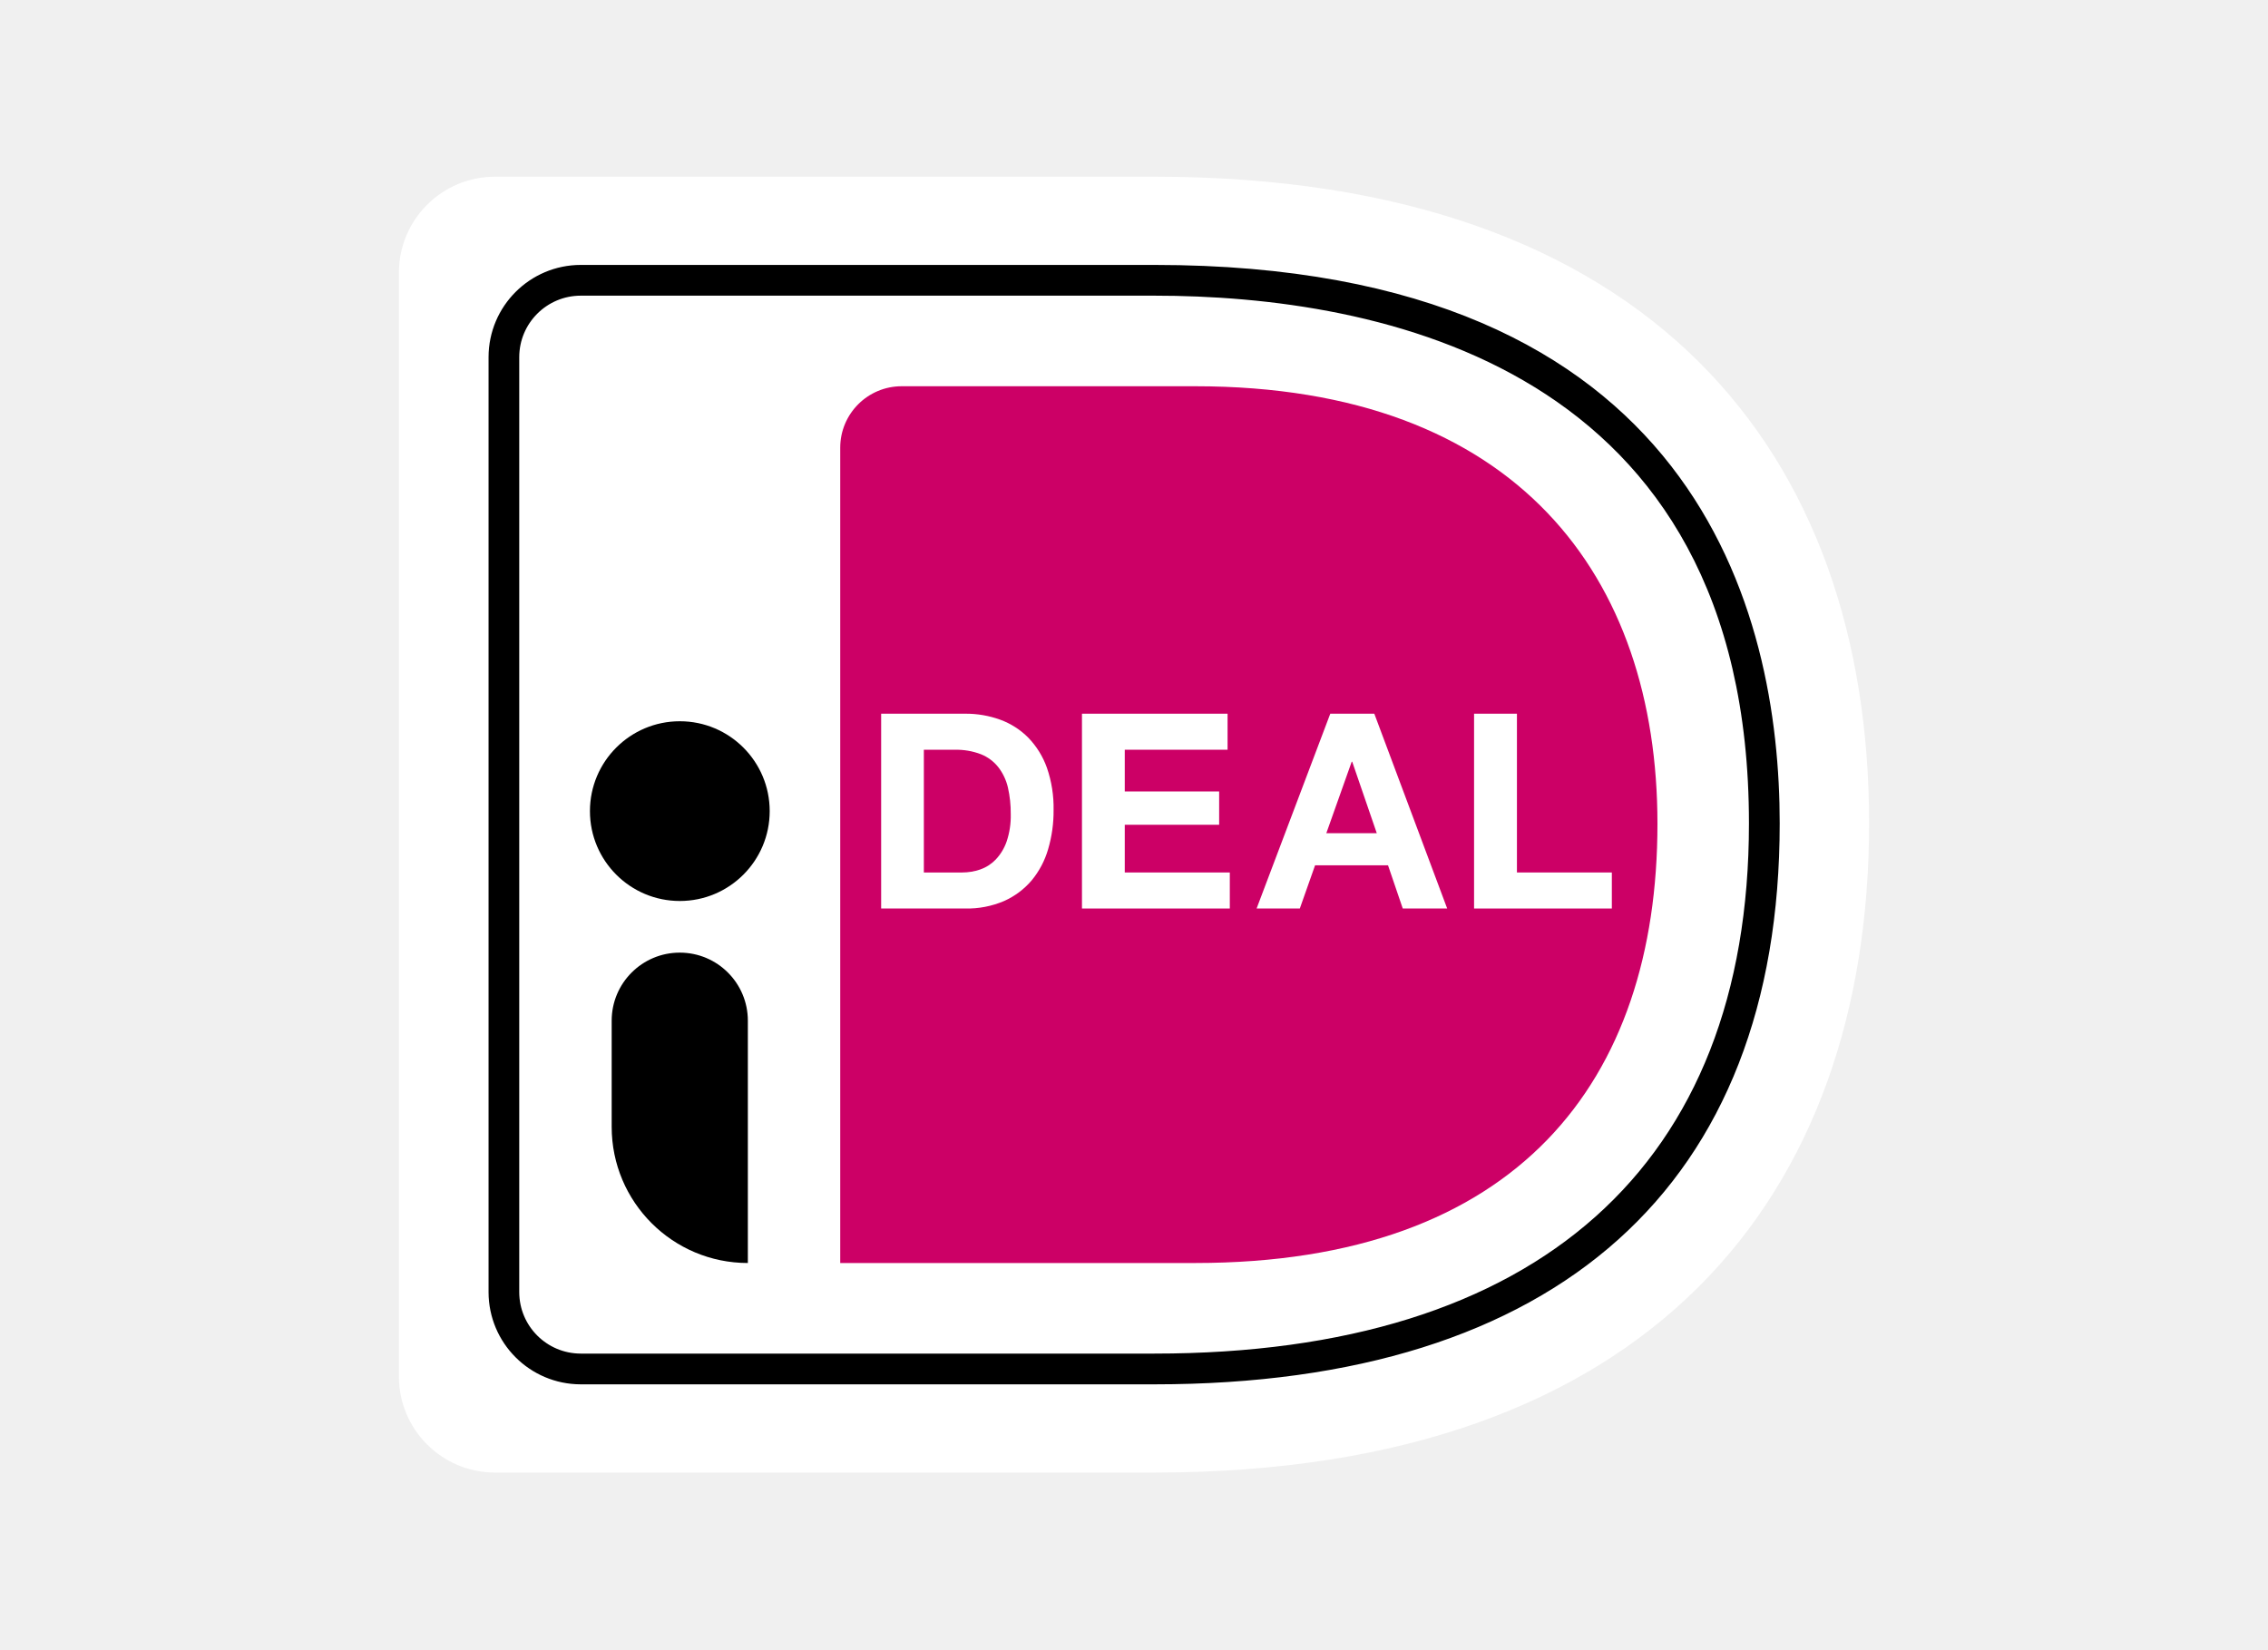
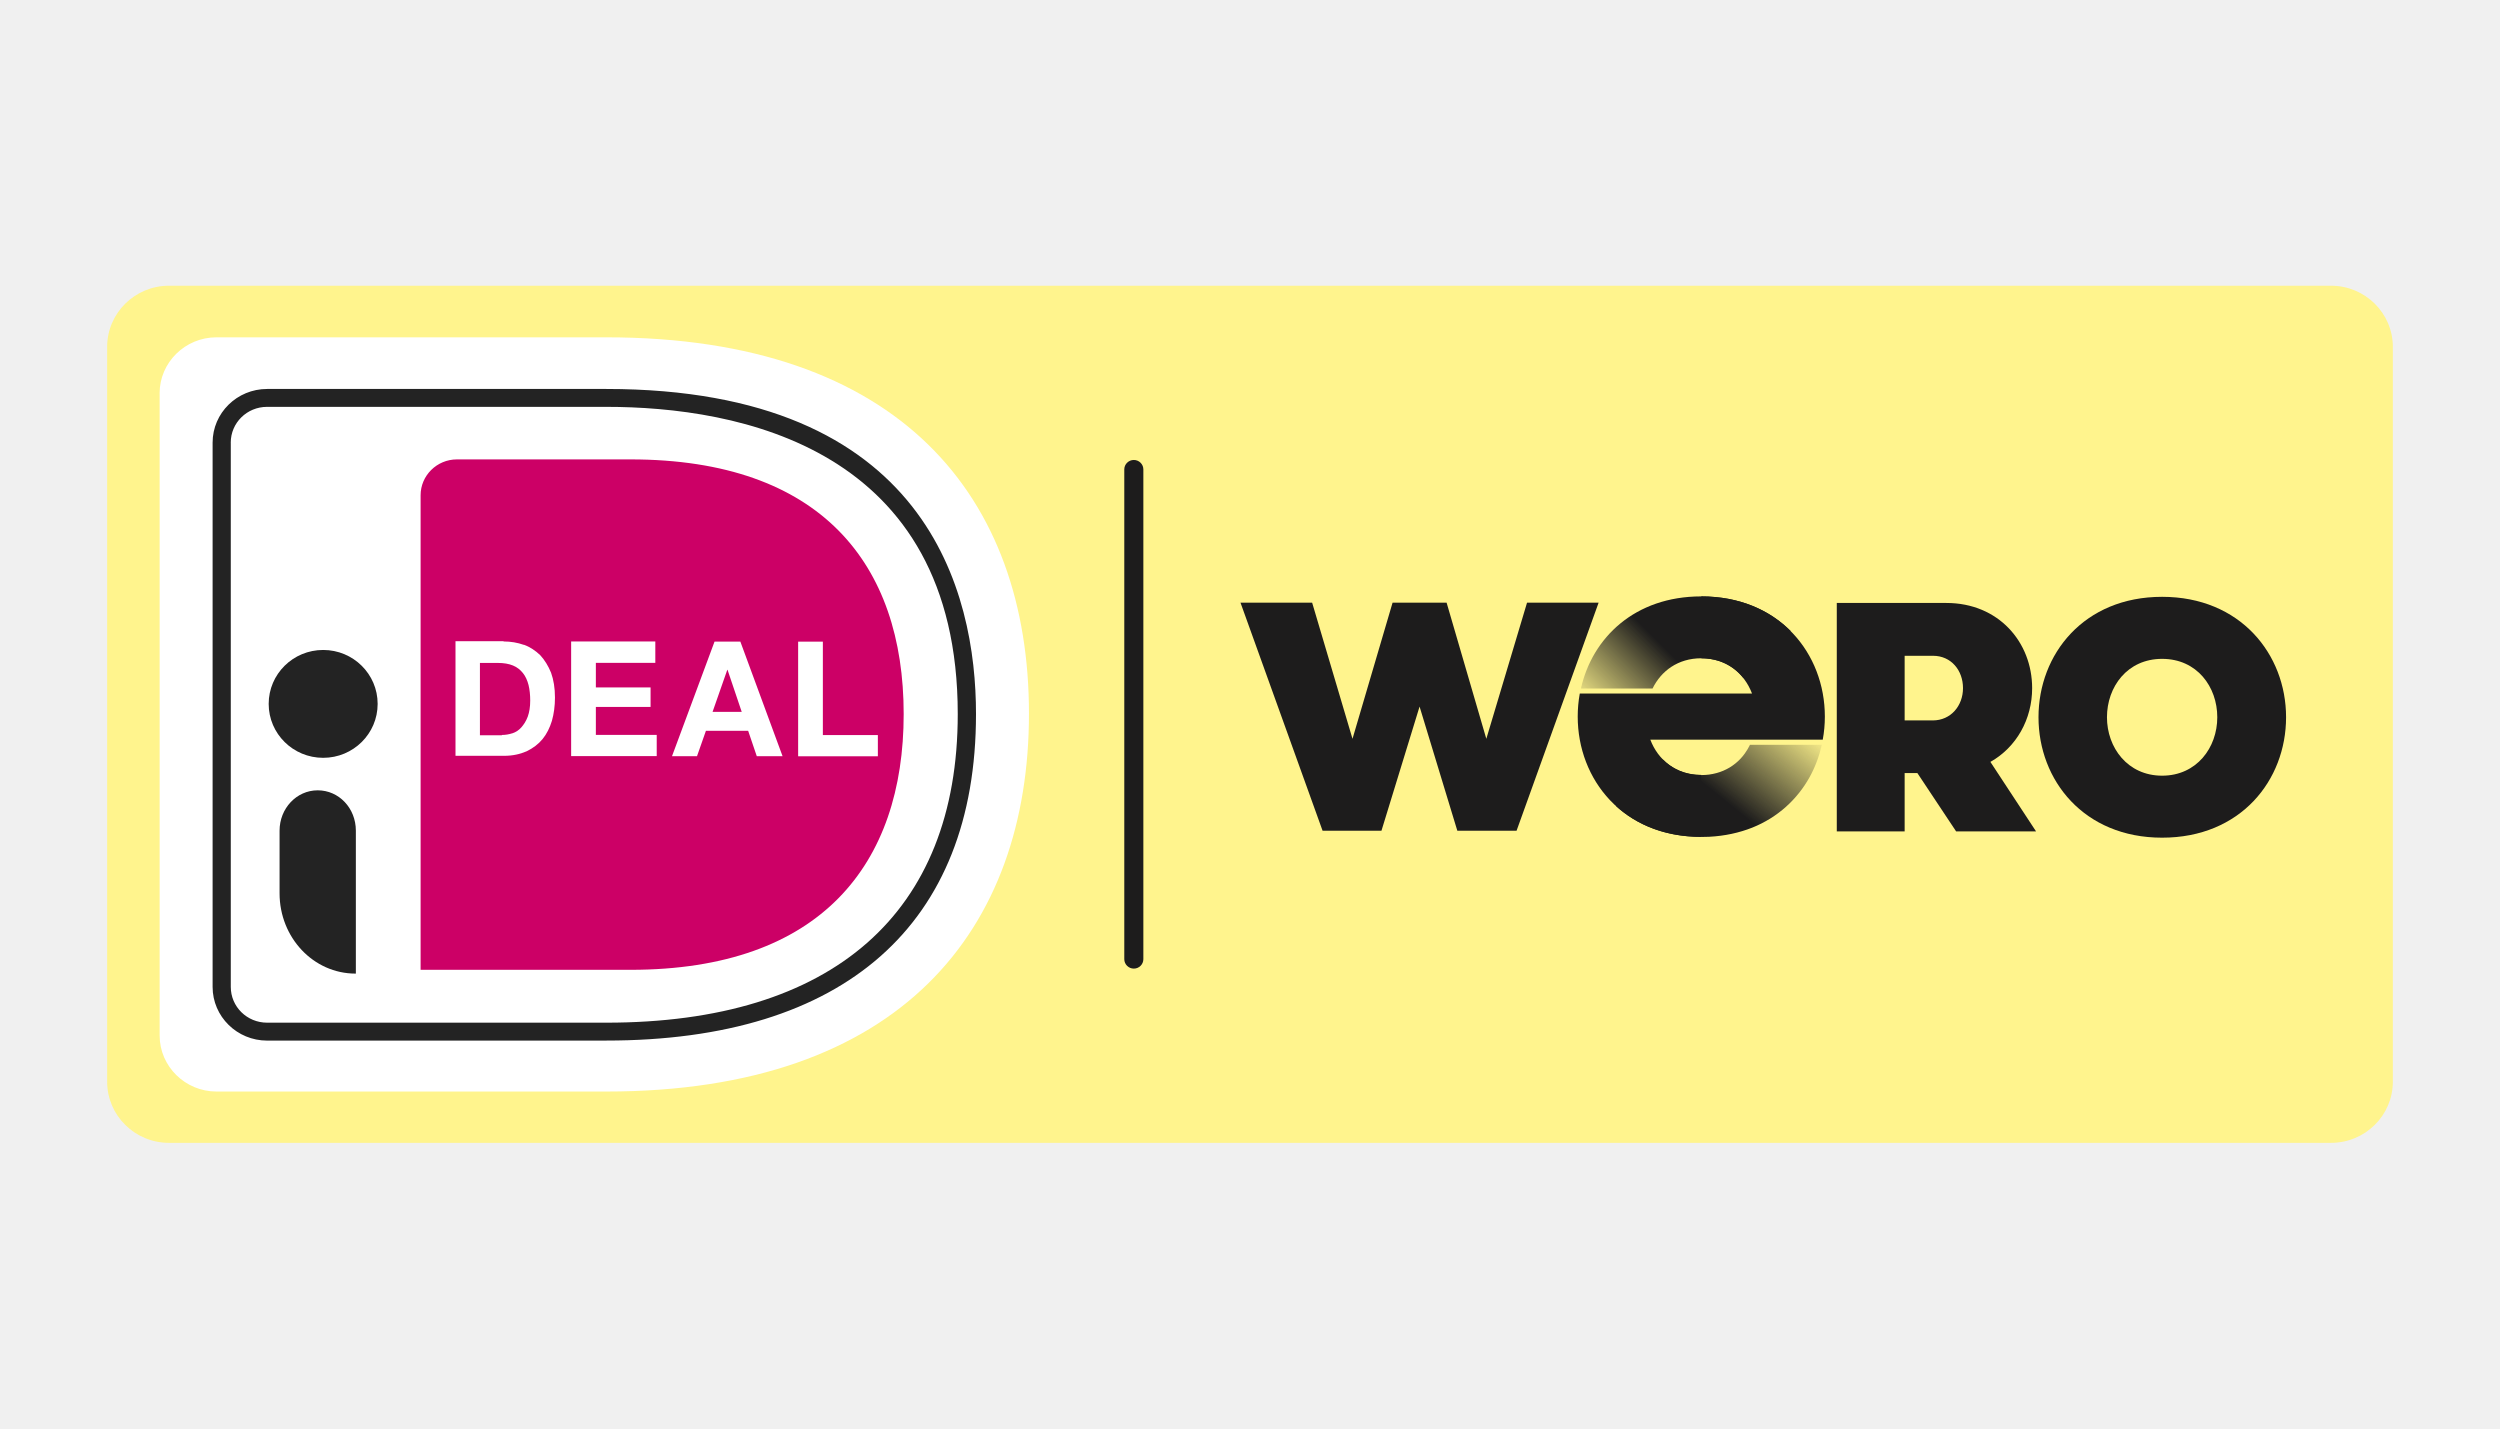
- <svg xmlns="http://www.w3.org/2000/svg" id="Layer_1" width="44" height="32" data-name="Layer 1" viewBox="0 0 70 40">
+ <svg xmlns="http://www.w3.org/2000/svg" width="70" height="40" viewBox="0 0 70 40" fill="none">
+   <path d="M65.267 8H4.733C3.776 8 3 8.768 3 9.714V30.286C3 31.233 3.776 32 4.733 32H65.267C66.224 32 67 31.233 67 30.286V9.714C67 8.768 66.224 8 65.267 8Z" fill="#FFF48D" />
+   <path d="M4.47 11.011V28.997C4.47 29.858 5.186 30.563 6.061 30.563H16.979C25.234 30.563 28.811 26.015 28.811 19.98C28.811 13.946 25.233 9.445 16.978 9.445H6.059C5.185 9.445 4.469 10.149 4.469 11.011H4.47Z" fill="white" />
+   <path d="M11.777 13.864V27.155H17.653C22.989 27.155 25.303 24.188 25.303 19.993C25.303 15.799 22.988 12.863 17.653 12.863H12.795C12.231 12.863 11.777 13.317 11.777 13.866V13.864Z" fill="#CC0066" />
+   <path fill-rule="evenodd" clip-rule="evenodd" d="M7.48 29.136H16.974C23.646 29.136 27.328 25.888 27.328 19.994C27.328 16.597 25.984 10.891 16.974 10.891H7.48C6.637 10.891 5.953 11.563 5.953 12.394V27.634C5.953 28.463 6.637 29.137 7.48 29.137V29.136ZM6.461 12.394C6.461 11.839 6.914 11.392 7.478 11.392H16.973C20.646 11.392 26.817 12.511 26.817 19.994C26.817 25.566 23.319 28.635 16.973 28.635H7.48C6.916 28.635 6.462 28.189 6.462 27.633V12.394H6.461Z" fill="#232323" />
+   <path fill-rule="evenodd" clip-rule="evenodd" d="M14.667 18.056C14.489 17.993 14.302 17.961 14.099 17.961V17.953H12.754V21.163H14.115C14.357 21.163 14.566 21.115 14.746 21.036C14.925 20.949 15.073 20.838 15.19 20.696C15.307 20.554 15.393 20.38 15.454 20.182C15.509 19.984 15.539 19.77 15.539 19.533C15.539 19.264 15.501 19.034 15.43 18.837C15.353 18.647 15.251 18.481 15.127 18.346C14.995 18.22 14.847 18.117 14.669 18.053L14.667 18.056ZM14.349 20.531C14.247 20.563 14.154 20.579 14.053 20.579V20.587H13.438V18.562H13.935C14.106 18.562 14.246 18.586 14.363 18.634C14.481 18.681 14.574 18.76 14.643 18.847C14.713 18.934 14.767 19.053 14.799 19.18C14.83 19.306 14.846 19.456 14.846 19.615C14.846 19.797 14.822 19.939 14.777 20.066C14.73 20.192 14.667 20.287 14.598 20.366C14.529 20.445 14.442 20.501 14.349 20.532V20.531Z" fill="white" />
+   <path d="M18.349 17.966V18.56H16.684V19.248H18.216V19.794H16.684V20.577H18.388V21.171H15.992V17.961H18.349V17.969V17.966Z" fill="white" />
+   <path fill-rule="evenodd" clip-rule="evenodd" d="M21.912 21.174L20.73 17.965H20.007L18.816 21.174H19.516L19.766 20.462H20.948L21.19 21.174H21.914H21.912ZM20.371 18.755L20.768 19.932H19.952L20.364 18.755H20.372H20.371Z" fill="white" />
+   <path d="M23.04 17.965V20.582H24.58V21.176H22.348V17.966H23.04V17.965Z" fill="white" />
+   <path d="M9.049 21.219C9.891 21.219 10.574 20.544 10.574 19.709C10.574 18.874 9.891 18.199 9.049 18.199C8.206 18.199 7.523 18.874 7.523 19.709C7.523 20.544 8.206 21.219 9.049 21.219Z" fill="#232323" />
+   <path d="M9.956 27.261C8.775 27.261 7.828 26.252 7.828 25.013V23.258C7.828 22.638 8.301 22.129 8.896 22.129C9.491 22.129 9.964 22.63 9.964 23.258V27.261H9.956Z" fill="#232323" />
+   <path d="M57.078 20.083C57.078 18.318 58.347 16.711 60.539 16.711C62.731 16.711 64.01 18.32 64.01 20.083C64.01 21.846 62.741 23.455 60.539 23.455C58.347 23.455 57.078 21.846 57.078 20.083ZM62.084 20.083C62.084 19.232 61.517 18.448 60.539 18.448C59.562 18.448 58.995 19.234 58.995 20.083C58.995 20.932 59.572 21.719 60.539 21.719C61.508 21.719 62.084 20.933 62.084 20.083Z" fill="#1D1C1C" />
+   <path d="M55.731 21.333C56.462 20.922 56.9 20.136 56.9 19.268C56.9 17.98 55.959 16.883 54.498 16.883H51.43V23.28H53.33V21.645H53.686L54.772 23.28H57.01L55.731 21.333ZM54.115 20.172H53.33V18.362H54.124C54.636 18.362 54.964 18.774 54.964 19.267C54.964 19.76 54.626 20.172 54.115 20.172Z" fill="#1D1C1C" />
+   <path d="M42.757 16.875L41.617 20.687L40.505 16.875H38.992L37.87 20.687L36.74 16.875H34.734L37.032 23.26H38.681L39.748 19.784L40.805 23.26H42.464L44.761 16.875H42.756H42.757Z" fill="#1D1C1C" />
+   <path d="M47.636 21.697H47.632C46.921 21.697 46.422 21.272 46.209 20.711H51.037C51.076 20.5 51.096 20.283 51.096 20.064C51.096 18.305 49.83 16.701 47.636 16.699V18.432C48.35 18.433 48.844 18.858 49.056 19.418H44.234C44.196 19.629 44.176 19.846 44.176 20.064C44.176 21.825 45.442 23.431 47.63 23.431H47.634V21.697H47.636Z" fill="#1D1C1C" />
+   <path d="M47.634 23.435C47.709 23.435 47.782 23.432 47.854 23.43C48.298 23.407 48.702 23.317 49.062 23.174C49.422 23.03 49.738 22.831 50.006 22.591C50.275 22.351 50.497 22.07 50.669 21.76C50.825 21.478 50.939 21.173 51.011 20.855H48.999C48.958 20.94 48.91 21.022 48.855 21.097C48.781 21.201 48.693 21.295 48.593 21.375C48.493 21.457 48.381 21.525 48.258 21.578C48.135 21.631 48.001 21.668 47.855 21.688C47.785 21.697 47.711 21.702 47.635 21.702C47.183 21.702 46.817 21.529 46.554 21.259L45.246 22.567C45.827 23.099 46.634 23.433 47.634 23.433V23.435Z" fill="url(#paint0_linear_1773_3730)" />
+   <path d="M47.634 16.699C45.778 16.699 44.584 17.854 44.266 19.279H46.271C46.511 18.788 46.983 18.432 47.634 18.432C48.152 18.432 48.555 18.654 48.818 18.988L50.138 17.668C49.548 17.078 48.7 16.699 47.635 16.699H47.634Z" fill="url(#paint1_linear_1773_3730)" />
+   <path d="M31.747 27.121C31.601 27.121 31.48 27.002 31.48 26.857V13.143C31.48 12.998 31.601 12.879 31.747 12.879C31.894 12.879 32.014 12.998 32.014 13.143V26.857C32.014 27.002 31.894 27.121 31.747 27.121Z" fill="#1D1C1C" />
  <defs>
-     <style>.multisafepay-ideal-cls-1{fill:#fff;}.multisafepay-ideal-cls-2{fill:#c06;}</style>
+     <linearGradient id="paint0_linear_1773_3730" x1="50.03" y1="19.696" x2="47.067" y2="23.364" gradientUnits="userSpaceOnUse">
+       <stop offset="0.02" stop-color="#1D1C1C" stop-opacity="0" />
+       <stop offset="0.68" stop-color="#1D1C1C" />
+     </linearGradient>
+     <linearGradient id="paint1_linear_1773_3730" x1="44.792" y1="20.464" x2="47.836" y2="17.422" gradientUnits="userSpaceOnUse">
+       <stop offset="0.02" stop-color="#1D1C1C" stop-opacity="0" />
+       <stop offset="0.68" stop-color="#1D1C1C" />
+     </linearGradient>
  </defs>
-   <path class="multisafepay-ideal-cls-1" d="M12.312,2.965V37.035A2.965,2.965,0,0,0,15.277,40H35.634c15.383,0,22.054-8.616,22.054-20.039C57.688,8.582,51.017,0,35.634,0H15.277A2.965,2.965,0,0,0,12.312,2.965Z" />
-   <path d="M35.629,37.277H17.925a2.849,2.849,0,0,1-2.846-2.846V5.569A2.849,2.849,0,0,1,17.925,2.723H35.629c16.791,0,19.3,10.799,19.3,17.238C54.929,31.131,48.074,37.277,35.629,37.277ZM17.925,3.672a1.9,1.9,0,0,0-1.899,1.897V34.431a1.9,1.9,0,0,0,1.899,1.897H35.629c11.833,0,18.351-5.813,18.351-16.367C53.98,5.789,42.482,3.672,35.629,3.672Z" />
-   <path class="multisafepay-ideal-cls-2" d="M25.933,8.365v25.167h10.955c9.953,0,14.268-5.624,14.268-13.558,0-7.6-4.315-13.506-14.268-13.506H27.83a1.897,1.897,0,0,0-1.897,1.897Z" />
-   <polygon class="multisafepay-ideal-cls-1" points="46.819 16.576 46.819 21.477 49.748 21.477 49.748 22.589 45.496 22.589 45.496 16.576 46.819 16.576" />
-   <path class="multisafepay-ideal-cls-1" d="M42.417,16.576l2.249,6.013H43.295l-.455-1.334H40.589l-.471,1.334H38.784l2.274-6.013Zm.076,3.688-.758-2.206H41.719l-.783,2.206Z" />
-   <polygon class="multisafepay-ideal-cls-1" points="37.888 16.576 37.888 17.688 34.715 17.688 34.715 18.976 37.628 18.976 37.628 20.004 34.715 20.004 34.715 21.477 37.957 21.477 37.957 22.589 33.394 22.589 33.394 16.576 37.888 16.576" />
-   <path class="multisafepay-ideal-cls-1" d="M29.79,16.576a3.098,3.098,0,0,1,1.081.185,2.355,2.355,0,0,1,.867.556,2.572,2.572,0,0,1,.574.927,3.774,3.774,0,0,1,.206,1.306,4.151,4.151,0,0,1-.169,1.211,2.686,2.686,0,0,1-.508.961,2.393,2.393,0,0,1-.851.636,2.881,2.881,0,0,1-1.199.231H27.196V16.576Zm-.093,4.901a1.721,1.721,0,0,0,.556-.092,1.23,1.23,0,0,0,.48-.308,1.554,1.554,0,0,0,.337-.559,2.458,2.458,0,0,0,.126-.842,3.57,3.57,0,0,0-.087-.821,1.631,1.631,0,0,0-.296-.627,1.296,1.296,0,0,0-.535-.4,2.121,2.121,0,0,0-.821-.139h-.943v3.789Z" />
-   <path d="M20.982,23.951h0A2.101,2.101,0,0,1,23.082,26.052h0v7.48h0a4.203,4.203,0,0,1-4.203-4.203V26.052a2.101,2.101,0,0,1,2.101-2.101Z" />
-   <circle cx="20.982" cy="19.583" r="2.774" />
</svg>
